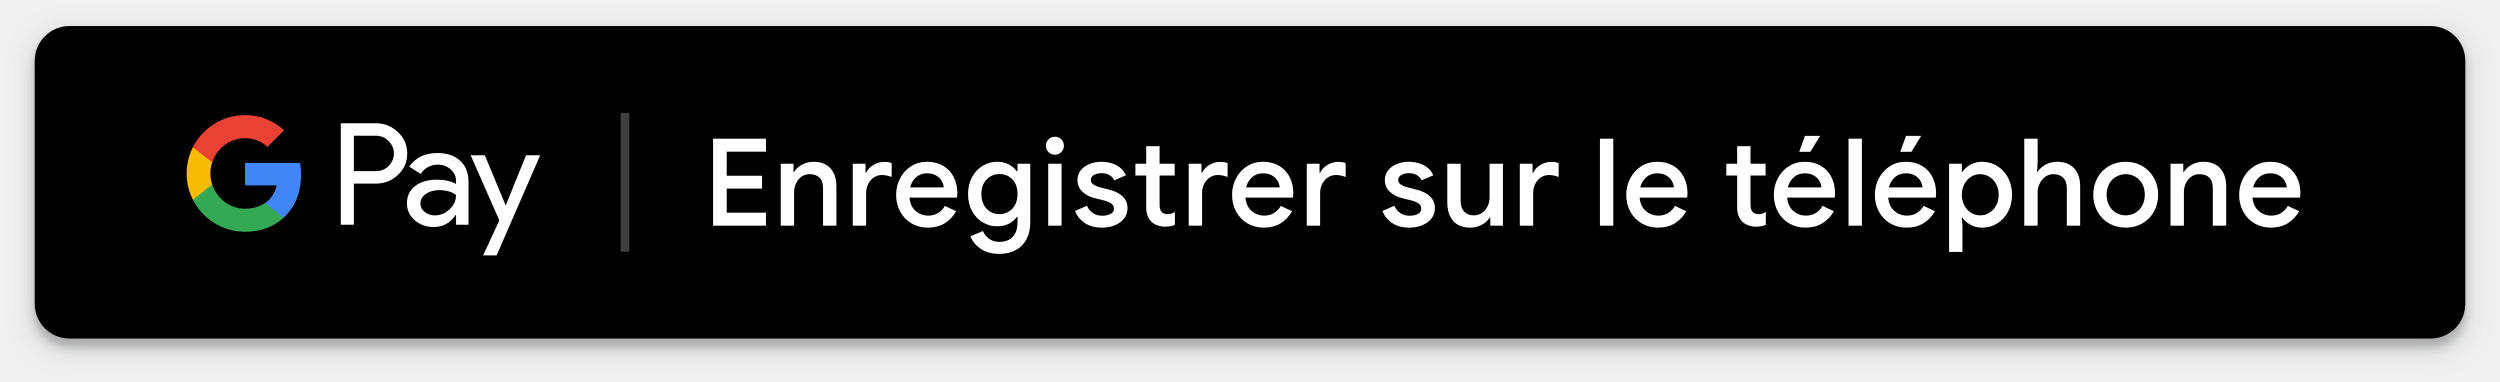
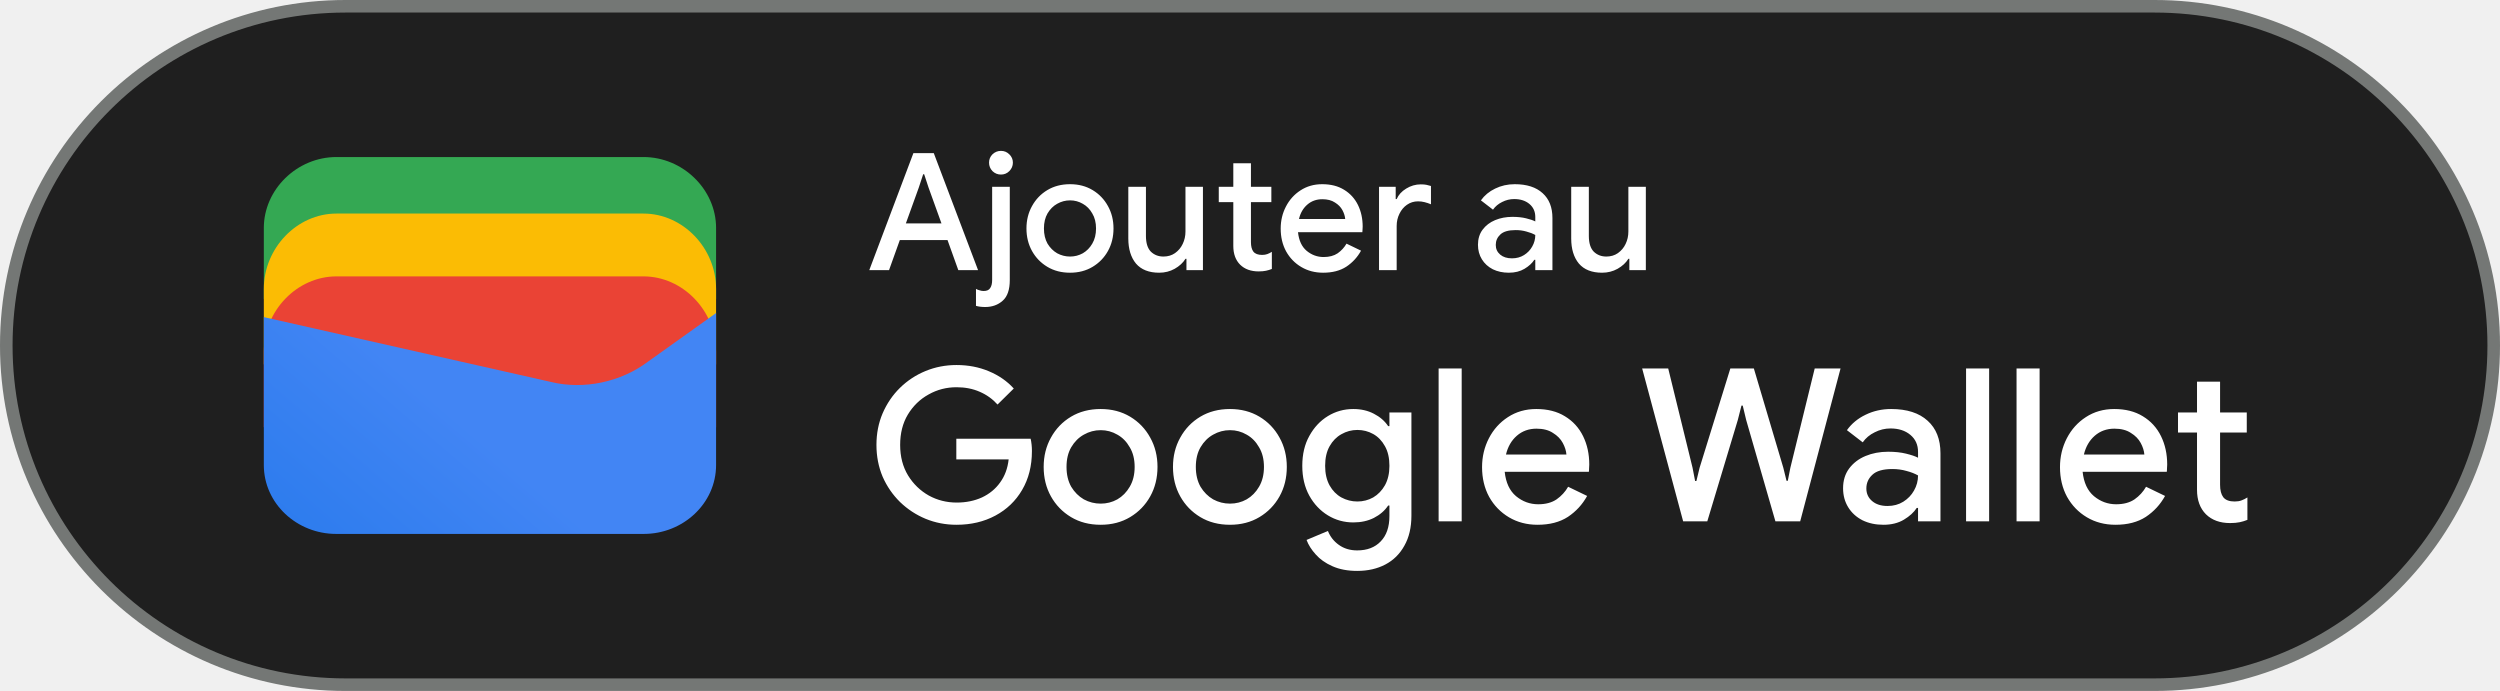
- <svg xmlns="http://www.w3.org/2000/svg" xmlns:xlink="http://www.w3.org/1999/xlink" width="288px" height="44px" viewBox="0 0 288 44" version="1.1">
+ <svg xmlns="http://www.w3.org/2000/svg" width="199" height="55" viewBox="0 0 199 55" fill="none">
+   <rect x="0.5" y="0.5" width="198" height="54" rx="27" fill="#1F1F1F" />
+   <path d="M57 23.791H21V18.146C21 15.081 23.642 12.5 26.78 12.5H51.22C54.358 12.5 57 15.081 57 18.146V23.791Z" fill="#34A853" />
+   <path d="M57 29H21V23C21 19.743 23.642 17 26.78 17H51.22C54.358 17 57 19.743 57 23V29Z" fill="#FBBC04" />
+   <path d="M57 34H21V28C21 24.743 23.642 22 26.78 22H51.22C54.358 22 57 24.743 57 28V34Z" fill="#EA4335" />
+   <path d="M21 25.241L43.849 30.402C46.48 31.048 49.438 30.402 51.575 28.79L57 24.918V37.016C57 40.08 54.37 42.5 51.247 42.5H26.753C23.63 42.5 21 40.08 21 37.016V25.241Z" fill="url(#paint0_linear_1819_24301)" />
+   <path d="M69.195 21.5L72.705 12.192H74.33L77.853 21.5H76.28L75.422 19.108H71.626L70.768 21.5H69.195ZM73.134 14.935L72.107 17.782H74.941L73.914 14.935L73.563 13.869H73.485L73.134 14.935ZM79.677 13.895C79.417 13.895 79.191 13.804 79.001 13.622C78.819 13.431 78.728 13.206 78.728 12.946C78.728 12.686 78.819 12.465 79.001 12.283C79.191 12.101 79.417 12.01 79.677 12.01C79.937 12.01 80.158 12.101 80.34 12.283C80.53 12.465 80.626 12.686 80.626 12.946C80.626 13.206 80.53 13.431 80.34 13.622C80.158 13.804 79.937 13.895 79.677 13.895ZM78.416 24.438C78.147 24.438 77.904 24.408 77.688 24.347V22.995C77.774 23.047 77.874 23.086 77.987 23.112C78.091 23.147 78.195 23.164 78.299 23.164C78.55 23.164 78.723 23.086 78.819 22.93C78.923 22.783 78.975 22.566 78.975 22.28V14.87H80.379V22.293C80.379 23.056 80.192 23.602 79.82 23.931C79.447 24.269 78.979 24.438 78.416 24.438ZM85.177 21.708C84.493 21.708 83.89 21.552 83.37 21.24C82.85 20.928 82.443 20.508 82.148 19.979C81.854 19.45 81.706 18.852 81.706 18.185C81.706 17.526 81.854 16.933 82.148 16.404C82.443 15.867 82.85 15.442 83.37 15.13C83.89 14.818 84.493 14.662 85.177 14.662C85.853 14.662 86.451 14.818 86.971 15.13C87.491 15.442 87.899 15.867 88.193 16.404C88.488 16.933 88.635 17.526 88.635 18.185C88.635 18.852 88.488 19.45 88.193 19.979C87.899 20.508 87.491 20.928 86.971 21.24C86.451 21.552 85.853 21.708 85.177 21.708ZM85.177 20.421C85.541 20.421 85.879 20.334 86.191 20.161C86.503 19.979 86.755 19.723 86.945 19.394C87.145 19.056 87.244 18.653 87.244 18.185C87.244 17.717 87.145 17.318 86.945 16.989C86.755 16.651 86.503 16.395 86.191 16.222C85.879 16.04 85.541 15.949 85.177 15.949C84.813 15.949 84.471 16.04 84.15 16.222C83.838 16.395 83.583 16.651 83.383 16.989C83.193 17.318 83.097 17.717 83.097 18.185C83.097 18.653 83.193 19.056 83.383 19.394C83.583 19.723 83.838 19.979 84.15 20.161C84.471 20.334 84.813 20.421 85.177 20.421ZM92.27 21.708C91.455 21.708 90.84 21.465 90.424 20.98C90.017 20.486 89.813 19.819 89.813 18.978V14.87H91.217V18.783C91.217 19.346 91.347 19.762 91.607 20.031C91.876 20.291 92.209 20.421 92.608 20.421C92.963 20.421 93.271 20.33 93.531 20.148C93.8 19.957 94.003 19.715 94.142 19.42C94.289 19.117 94.363 18.787 94.363 18.432V14.87H95.754V21.5H94.441V20.603H94.363C94.172 20.915 93.886 21.179 93.505 21.396C93.132 21.604 92.721 21.708 92.27 21.708ZM98.171 19.576V16.092H97.014V14.87H98.171V12.998H99.575V14.87H101.2V16.092H99.575V19.277C99.575 19.606 99.64 19.858 99.77 20.031C99.909 20.204 100.139 20.291 100.459 20.291C100.624 20.291 100.763 20.269 100.875 20.226C100.997 20.183 101.118 20.122 101.239 20.044V21.409C101.092 21.47 100.936 21.517 100.771 21.552C100.607 21.587 100.412 21.604 100.186 21.604C99.571 21.604 99.081 21.426 98.717 21.071C98.353 20.707 98.171 20.209 98.171 19.576ZM105.323 21.708C104.673 21.708 104.092 21.556 103.581 21.253C103.069 20.95 102.666 20.534 102.372 20.005C102.086 19.476 101.943 18.874 101.943 18.198C101.943 17.565 102.081 16.98 102.359 16.443C102.636 15.906 103.022 15.477 103.516 15.156C104.018 14.827 104.595 14.662 105.245 14.662C105.929 14.662 106.51 14.809 106.987 15.104C107.472 15.399 107.84 15.802 108.092 16.313C108.343 16.824 108.469 17.401 108.469 18.042C108.469 18.137 108.464 18.224 108.456 18.302C108.456 18.38 108.451 18.441 108.443 18.484H103.321C103.39 19.143 103.62 19.637 104.01 19.966C104.408 20.295 104.859 20.46 105.362 20.46C105.812 20.46 106.185 20.36 106.48 20.161C106.774 19.953 107.008 19.697 107.182 19.394L108.339 19.953C108.053 20.473 107.663 20.898 107.169 21.227C106.675 21.548 106.059 21.708 105.323 21.708ZM105.258 15.858C104.79 15.858 104.391 16.001 104.062 16.287C103.732 16.573 103.511 16.954 103.399 17.431H107.078C107.06 17.206 106.987 16.972 106.857 16.729C106.727 16.486 106.527 16.283 106.259 16.118C105.999 15.945 105.665 15.858 105.258 15.858ZM109.771 21.5V14.87H111.097V15.845H111.175C111.322 15.507 111.574 15.23 111.929 15.013C112.293 14.788 112.683 14.675 113.099 14.675C113.281 14.675 113.433 14.688 113.554 14.714C113.684 14.74 113.801 14.77 113.905 14.805V16.261C113.74 16.192 113.571 16.135 113.398 16.092C113.233 16.049 113.06 16.027 112.878 16.027C112.549 16.027 112.254 16.118 111.994 16.3C111.743 16.473 111.543 16.712 111.396 17.015C111.249 17.31 111.175 17.635 111.175 17.99V21.5H109.771ZM120.103 21.708C119.626 21.708 119.202 21.617 118.829 21.435C118.456 21.244 118.166 20.98 117.958 20.642C117.75 20.304 117.646 19.918 117.646 19.485C117.646 19.017 117.767 18.618 118.01 18.289C118.261 17.951 118.595 17.695 119.011 17.522C119.427 17.349 119.886 17.262 120.389 17.262C120.805 17.262 121.169 17.301 121.481 17.379C121.802 17.457 122.044 17.539 122.209 17.626V17.275C122.209 16.842 122.053 16.495 121.741 16.235C121.429 15.975 121.026 15.845 120.532 15.845C120.194 15.845 119.873 15.923 119.57 16.079C119.267 16.226 119.024 16.43 118.842 16.69L117.88 15.949C118.166 15.55 118.543 15.238 119.011 15.013C119.488 14.779 120.008 14.662 120.571 14.662C121.533 14.662 122.274 14.9 122.794 15.377C123.314 15.845 123.574 16.504 123.574 17.353V21.5H122.209V20.681H122.131C121.958 20.95 121.698 21.188 121.351 21.396C121.004 21.604 120.588 21.708 120.103 21.708ZM120.35 20.564C120.714 20.564 121.035 20.477 121.312 20.304C121.589 20.131 121.806 19.905 121.962 19.628C122.127 19.342 122.209 19.034 122.209 18.705C122.01 18.592 121.776 18.501 121.507 18.432C121.238 18.354 120.952 18.315 120.649 18.315C120.077 18.315 119.67 18.432 119.427 18.666C119.184 18.891 119.063 19.169 119.063 19.498C119.063 19.81 119.18 20.066 119.414 20.265C119.648 20.464 119.96 20.564 120.35 20.564ZM127.525 21.708C126.71 21.708 126.095 21.465 125.679 20.98C125.271 20.486 125.068 19.819 125.068 18.978V14.87H126.472V18.783C126.472 19.346 126.602 19.762 126.862 20.031C127.13 20.291 127.464 20.421 127.863 20.421C128.218 20.421 128.526 20.33 128.786 20.148C129.054 19.957 129.258 19.715 129.397 19.42C129.544 19.117 129.618 18.787 129.618 18.432V14.87H131.009V21.5H129.696V20.603H129.618C129.427 20.915 129.141 21.179 128.76 21.396C128.387 21.604 127.975 21.708 127.525 21.708Z" fill="white" />
+   <path d="M76.14 41.772C75.267 41.772 74.446 41.613 73.675 41.296C72.916 40.979 72.241 40.537 71.652 39.97C71.063 39.392 70.598 38.718 70.258 37.947C69.929 37.165 69.765 36.321 69.765 35.414C69.765 34.507 69.929 33.669 70.258 32.898C70.598 32.116 71.057 31.442 71.635 30.875C72.224 30.297 72.904 29.849 73.675 29.532C74.446 29.215 75.267 29.056 76.14 29.056C77.069 29.056 77.925 29.22 78.707 29.549C79.5 29.878 80.163 30.337 80.696 30.926L79.404 32.201C79.007 31.759 78.531 31.419 77.976 31.181C77.432 30.943 76.82 30.824 76.14 30.824C75.335 30.824 74.593 31.017 73.913 31.402C73.233 31.776 72.683 32.309 72.264 33C71.856 33.68 71.652 34.485 71.652 35.414C71.652 36.343 71.862 37.154 72.281 37.845C72.7 38.525 73.25 39.058 73.93 39.443C74.61 39.817 75.352 40.004 76.157 40.004C76.894 40.004 77.562 39.868 78.163 39.596C78.764 39.313 79.245 38.916 79.608 38.406C79.982 37.896 80.209 37.284 80.288 36.57H76.123V34.921H82.039C82.107 35.227 82.141 35.55 82.141 35.89V35.907C82.141 37.086 81.88 38.117 81.359 39.001C80.849 39.874 80.141 40.554 79.234 41.041C78.327 41.528 77.296 41.772 76.14 41.772ZM87.615 41.772C86.719 41.772 85.932 41.568 85.252 41.16C84.572 40.752 84.039 40.202 83.654 39.511C83.269 38.82 83.076 38.038 83.076 37.165C83.076 36.304 83.269 35.527 83.654 34.836C84.039 34.133 84.572 33.578 85.252 33.17C85.932 32.762 86.719 32.558 87.615 32.558C88.499 32.558 89.281 32.762 89.961 33.17C90.641 33.578 91.174 34.133 91.559 34.836C91.944 35.527 92.137 36.304 92.137 37.165C92.137 38.038 91.944 38.82 91.559 39.511C91.174 40.202 90.641 40.752 89.961 41.16C89.281 41.568 88.499 41.772 87.615 41.772ZM87.615 40.089C88.091 40.089 88.533 39.976 88.941 39.749C89.349 39.511 89.677 39.177 89.927 38.746C90.188 38.304 90.318 37.777 90.318 37.165C90.318 36.553 90.188 36.032 89.927 35.601C89.677 35.159 89.349 34.825 88.941 34.598C88.533 34.36 88.091 34.241 87.615 34.241C87.139 34.241 86.691 34.36 86.272 34.598C85.864 34.825 85.529 35.159 85.269 35.601C85.019 36.032 84.895 36.553 84.895 37.165C84.895 37.777 85.019 38.304 85.269 38.746C85.529 39.177 85.864 39.511 86.272 39.749C86.691 39.976 87.139 40.089 87.615 40.089ZM97.908 41.772C97.013 41.772 96.225 41.568 95.545 41.16C94.865 40.752 94.332 40.202 93.947 39.511C93.561 38.82 93.369 38.038 93.369 37.165C93.369 36.304 93.561 35.527 93.947 34.836C94.332 34.133 94.865 33.578 95.545 33.17C96.225 32.762 97.013 32.558 97.908 32.558C98.792 32.558 99.574 32.762 100.254 33.17C100.934 33.578 101.467 34.133 101.852 34.836C102.237 35.527 102.43 36.304 102.43 37.165C102.43 38.038 102.237 38.82 101.852 39.511C101.467 40.202 100.934 40.752 100.254 41.16C99.574 41.568 98.792 41.772 97.908 41.772ZM97.908 40.089C98.384 40.089 98.826 39.976 99.234 39.749C99.642 39.511 99.971 39.177 100.22 38.746C100.481 38.304 100.611 37.777 100.611 37.165C100.611 36.553 100.481 36.032 100.22 35.601C99.971 35.159 99.642 34.825 99.234 34.598C98.826 34.36 98.384 34.241 97.908 34.241C97.432 34.241 96.984 34.36 96.565 34.598C96.157 34.825 95.823 35.159 95.562 35.601C95.312 36.032 95.188 36.553 95.188 37.165C95.188 37.777 95.312 38.304 95.562 38.746C95.823 39.177 96.157 39.511 96.565 39.749C96.984 39.976 97.432 40.089 97.908 40.089ZM108.031 45.444C107.271 45.444 106.614 45.319 106.059 45.07C105.515 44.832 105.073 44.52 104.733 44.135C104.393 43.761 104.149 43.376 104.002 42.979L105.702 42.265C105.883 42.718 106.172 43.087 106.569 43.37C106.977 43.665 107.464 43.812 108.031 43.812C108.824 43.812 109.447 43.574 109.901 43.098C110.365 42.622 110.598 41.948 110.598 41.075V40.242H110.496C110.224 40.65 109.844 40.979 109.357 41.228C108.881 41.466 108.337 41.585 107.725 41.585C106.988 41.585 106.314 41.398 105.702 41.024C105.09 40.65 104.597 40.129 104.223 39.46C103.849 38.78 103.662 37.987 103.662 37.08C103.662 36.162 103.849 35.369 104.223 34.7C104.597 34.02 105.09 33.493 105.702 33.119C106.314 32.745 106.988 32.558 107.725 32.558C108.337 32.558 108.881 32.683 109.357 32.932C109.844 33.181 110.224 33.51 110.496 33.918H110.598V32.83H112.349V41.041C112.349 41.982 112.162 42.781 111.788 43.438C111.425 44.095 110.921 44.594 110.275 44.934C109.629 45.274 108.881 45.444 108.031 45.444ZM108.048 39.919C108.501 39.919 108.92 39.811 109.306 39.596C109.691 39.369 110.003 39.046 110.241 38.627C110.479 38.196 110.598 37.681 110.598 37.08C110.598 36.457 110.479 35.935 110.241 35.516C110.003 35.085 109.691 34.762 109.306 34.547C108.92 34.332 108.501 34.224 108.048 34.224C107.594 34.224 107.169 34.337 106.773 34.564C106.387 34.779 106.076 35.097 105.838 35.516C105.6 35.935 105.481 36.457 105.481 37.08C105.481 37.692 105.6 38.213 105.838 38.644C106.076 39.063 106.387 39.381 106.773 39.596C107.169 39.811 107.594 39.919 108.048 39.919ZM114.514 41.5V29.328H116.35V41.5H114.514ZM122.392 41.772C121.542 41.772 120.783 41.574 120.114 41.177C119.446 40.78 118.919 40.236 118.533 39.545C118.159 38.854 117.972 38.066 117.972 37.182C117.972 36.355 118.154 35.59 118.516 34.887C118.879 34.184 119.383 33.623 120.029 33.204C120.687 32.773 121.44 32.558 122.29 32.558C123.186 32.558 123.945 32.751 124.568 33.136C125.203 33.521 125.685 34.048 126.013 34.717C126.342 35.386 126.506 36.139 126.506 36.978C126.506 37.103 126.501 37.216 126.489 37.318C126.489 37.42 126.484 37.499 126.472 37.556H119.774C119.865 38.417 120.165 39.063 120.675 39.494C121.197 39.925 121.786 40.14 122.443 40.14C123.033 40.14 123.52 40.01 123.905 39.749C124.291 39.477 124.597 39.143 124.823 38.746L126.336 39.477C125.962 40.157 125.452 40.712 124.806 41.143C124.16 41.562 123.356 41.772 122.392 41.772ZM122.307 34.122C121.695 34.122 121.174 34.309 120.743 34.683C120.313 35.057 120.024 35.556 119.876 36.179H124.687C124.665 35.884 124.568 35.578 124.398 35.261C124.228 34.944 123.968 34.677 123.616 34.462C123.276 34.235 122.84 34.122 122.307 34.122ZM133.979 41.5L130.715 29.328H132.789L134.727 37.233L134.931 38.287H135.033L135.288 37.233L137.736 29.328H139.606L141.952 37.233L142.207 38.27H142.309L142.513 37.233L144.451 29.328H146.508L143.295 41.5H141.323L138.994 33.425L138.722 32.286H138.62L138.331 33.425L135.9 41.5H133.979ZM149.922 41.772C149.299 41.772 148.743 41.653 148.256 41.415C147.769 41.166 147.389 40.82 147.117 40.378C146.845 39.936 146.709 39.432 146.709 38.865C146.709 38.253 146.868 37.732 147.185 37.301C147.514 36.859 147.95 36.525 148.494 36.298C149.038 36.071 149.639 35.958 150.296 35.958C150.84 35.958 151.316 36.009 151.724 36.111C152.143 36.213 152.461 36.321 152.676 36.434V35.975C152.676 35.408 152.472 34.955 152.064 34.615C151.656 34.275 151.129 34.105 150.483 34.105C150.041 34.105 149.622 34.207 149.225 34.411C148.828 34.604 148.511 34.87 148.273 35.21L147.015 34.241C147.389 33.72 147.882 33.312 148.494 33.017C149.117 32.711 149.797 32.558 150.534 32.558C151.792 32.558 152.761 32.87 153.441 33.493C154.121 34.105 154.461 34.966 154.461 36.077V41.5H152.676V40.429H152.574C152.347 40.78 152.007 41.092 151.554 41.364C151.101 41.636 150.557 41.772 149.922 41.772ZM150.245 40.276C150.721 40.276 151.14 40.163 151.503 39.936C151.866 39.709 152.149 39.415 152.353 39.052C152.568 38.678 152.676 38.276 152.676 37.845C152.415 37.698 152.109 37.579 151.758 37.488C151.407 37.386 151.033 37.335 150.636 37.335C149.888 37.335 149.355 37.488 149.038 37.794C148.721 38.089 148.562 38.451 148.562 38.882C148.562 39.29 148.715 39.624 149.021 39.885C149.327 40.146 149.735 40.276 150.245 40.276ZM156.499 41.5V29.328H158.335V41.5H156.499ZM160.517 41.5V29.328H162.353V41.5H160.517ZM168.395 41.772C167.545 41.772 166.786 41.574 166.117 41.177C165.449 40.78 164.922 40.236 164.536 39.545C164.162 38.854 163.975 38.066 163.975 37.182C163.975 36.355 164.157 35.59 164.519 34.887C164.882 34.184 165.386 33.623 166.032 33.204C166.69 32.773 167.443 32.558 168.293 32.558C169.189 32.558 169.948 32.751 170.571 33.136C171.206 33.521 171.688 34.048 172.016 34.717C172.345 35.386 172.509 36.139 172.509 36.978C172.509 37.103 172.504 37.216 172.492 37.318C172.492 37.42 172.487 37.499 172.475 37.556H165.777C165.868 38.417 166.168 39.063 166.678 39.494C167.2 39.925 167.789 40.14 168.446 40.14C169.036 40.14 169.523 40.01 169.908 39.749C170.294 39.477 170.6 39.143 170.826 38.746L172.339 39.477C171.965 40.157 171.455 40.712 170.809 41.143C170.163 41.562 169.359 41.772 168.395 41.772ZM168.31 34.122C167.698 34.122 167.177 34.309 166.746 34.683C166.316 35.057 166.027 35.556 165.879 36.179H170.69C170.668 35.884 170.571 35.578 170.401 35.261C170.231 34.944 169.971 34.677 169.619 34.462C169.279 34.235 168.843 34.122 168.31 34.122ZM174.882 38.984V34.428H173.369V32.83H174.882V30.382H176.718V32.83H178.843V34.428H176.718V38.593C176.718 39.024 176.803 39.352 176.973 39.579C177.154 39.806 177.454 39.919 177.874 39.919C178.089 39.919 178.27 39.891 178.418 39.834C178.576 39.777 178.735 39.698 178.894 39.596V41.381C178.701 41.46 178.497 41.523 178.282 41.568C178.066 41.613 177.811 41.636 177.517 41.636C176.712 41.636 176.072 41.404 175.596 40.939C175.12 40.463 174.882 39.811 174.882 38.984Z" fill="white" />
+   <rect x="0.5" y="0.5" width="198" height="54" rx="27" stroke="#747775" />
  <defs>
-     <path d="M4,0 L276,0 C278.209,-4.05812251e-16 280,1.791 280,4 L280,32 C280,34.209 278.209,36 276,36 L4,36 C1.791,36 2.705415e-16,34.209 0,32 L0,4 C-2.705415e-16,1.791 1.791,4.05812251e-16 4,0 Z" id="path-1" />
-     <filter x="-2.3%" y="-15.3%" width="104.6%" height="136.1%" filterUnits="objectBoundingBox" id="filter-2">
-       <feMorphology radius="0.5" operator="dilate" in="SourceAlpha" result="shadowSpreadOuter1" />
-       <feOffset dx="0" dy="1" in="shadowSpreadOuter1" result="shadowOffsetOuter1" />
-       <feGaussianBlur stdDeviation="1.5" in="shadowOffsetOuter1" result="shadowBlurOuter1" />
-       <feColorMatrix values="0 0 0 0 0.235   0 0 0 0 0.251   0 0 0 0 0.263  0 0 0 0.15 0" type="matrix" in="shadowBlurOuter1" result="shadowMatrixOuter1" />
-       <feOffset dx="0" dy="1" in="SourceAlpha" result="shadowOffsetOuter2" />
-       <feGaussianBlur stdDeviation="0.5" in="shadowOffsetOuter2" result="shadowBlurOuter2" />
-       <feColorMatrix values="0 0 0 0 0.235   0 0 0 0 0.251   0 0 0 0 0.263  0 0 0 0.3 0" type="matrix" in="shadowBlurOuter2" result="shadowMatrixOuter2" />
-       <feMerge>
-         <feMergeNode in="shadowMatrixOuter1" />
-         <feMergeNode in="shadowMatrixOuter2" />
-       </feMerge>
-     </filter>
+     <linearGradient id="paint0_linear_1819_24301" x1="37.284" y1="34.045" x2="18.782" y2="55.723" gradientUnits="userSpaceOnUse">
+       <stop stop-color="#4285F4" />
+       <stop offset="1" stop-color="#1B74E8" />
+     </linearGradient>
  </defs>
-   <g id="Buttons-(Save-to-phone)" stroke="none" stroke-width="1" fill="none" fill-rule="evenodd">
-     <g id="Language-Variations-Copy" transform="translate(-192, -383)">
-       <g id="Save-to-Google-Pay---French-(Dark)" transform="translate(196, 386)">
-         <g id="bg-copy-4">
-           <use fill="black" fill-opacity="1" filter="url(#filter-2)" xlink:href="#path-1" />
-           <use fill="#000000" fill-rule="evenodd" xlink:href="#path-1" />
-         </g>
-         <g id="buttonContent" transform="translate(17.5, 10)">
-           <rect id="Rectangle" fill="#3C4043" x="50" y="0" width="1" height="16" />
-           <g id="Gpay-logo-18px-h-Copy-3">
-             <g id="GPay" transform="translate(0, 0.261474)">
-               <g id="Pay" transform="translate(17.61507, 0.825706)" fill="#FFFFFF">
-                 <path d="M1.649,1.548 L1.649,5.631 L4.167,5.631 C4.767,5.631 5.263,5.429 5.656,5.026 C6.058,4.624 6.26,4.144 6.26,3.589 C6.26,3.045 6.058,2.57 5.656,2.167 C5.263,1.754 4.767,1.547 4.167,1.547 L1.649,1.547 L1.649,1.548 Z M1.649,7.068 L1.649,11.804 L0.145,11.804 L0.145,0.11 L4.135,0.11 C5.148,0.11 6.009,0.448 6.718,1.123 C7.437,1.798 7.797,2.62 7.797,3.589 C7.797,4.58 7.437,5.408 6.718,6.071 C6.02,6.736 5.159,7.067 4.135,7.067 L1.649,7.067 L1.649,7.068 Z" id="Fill-1" />
-                 <path d="M9.317,9.354 C9.317,9.746 9.483,10.073 9.816,10.334 C10.149,10.596 10.538,10.726 10.985,10.726 C11.617,10.726 12.181,10.492 12.677,10.024 C13.173,9.556 13.42,9.006 13.42,8.375 C12.951,8.005 12.297,7.82 11.458,7.82 C10.848,7.82 10.338,7.968 9.93,8.262 C9.522,8.555 9.317,8.919 9.317,9.354 M11.263,3.54 C12.375,3.54 13.252,3.837 13.896,4.43 C14.539,5.024 14.86,5.838 14.86,6.872 L14.86,11.804 L13.421,11.804 L13.421,10.694 L13.356,10.694 C12.735,11.608 11.906,12.066 10.871,12.066 C9.988,12.066 9.249,11.804 8.656,11.282 C8.061,10.759 7.764,10.106 7.764,9.322 C7.764,8.494 8.077,7.836 8.704,7.346 C9.331,6.856 10.167,6.611 11.214,6.611 C12.107,6.611 12.843,6.774 13.42,7.101 L13.42,6.757 C13.42,6.234 13.213,5.791 12.799,5.426 C12.384,5.061 11.9,4.879 11.344,4.879 C10.505,4.879 9.84,5.233 9.35,5.941 L8.025,5.108 C8.756,4.063 9.835,3.54 11.263,3.54" id="Fill-3" />
-                 <polygon id="Fill-5" points="23.116 3.801 18.097 15.332 16.544 15.332 18.408 11.297 15.105 3.801 16.74 3.801 19.127 9.55 19.16 9.55 21.481 3.801" />
-               </g>
-               <g id="G">
-                 <path d="M13.187,6.873 C13.187,6.399 13.146,5.943 13.071,5.506 L6.727,5.506 L6.727,8.094 L10.36,8.094 C10.204,8.938 9.732,9.656 9.017,10.136 L9.017,11.817 L11.185,11.817 C12.455,10.647 13.187,8.917 13.187,6.873" id="Fill-8" fill="#4285F4" />
-                 <path d="M6.727,13.439 C8.542,13.439 10.071,12.844 11.185,11.817 L9.017,10.136 C8.413,10.542 7.636,10.779 6.727,10.779 C4.972,10.779 3.483,9.598 2.95,8.006 L0.717,8.006 L0.717,9.737 C1.824,11.932 4.099,13.439 6.727,13.439" id="Fill-10" fill="#34A853" />
-                 <path d="M2.95,8.006 C2.814,7.6 2.739,7.167 2.739,6.72 C2.739,6.272 2.814,5.839 2.95,5.433 L2.95,3.702 L0.717,3.702 C0.259,4.609 9.34285496e-06,5.634 9.34285496e-06,6.72 C9.34285496e-06,7.805 0.259,8.83 0.717,9.737 L2.95,8.006 Z" id="Fill-12" fill="#FABB05" />
-                 <path d="M6.727,2.66 C7.718,2.66 8.607,3 9.307,3.668 L9.307,3.669 L11.227,1.751 C10.061,0.666 8.541,0 6.727,0 C4.099,0 1.824,1.507 0.717,3.702 L2.95,5.433 C3.483,3.841 4.972,2.66 6.727,2.66" id="Fill-14" fill="#E94235" />
-               </g>
-             </g>
-           </g>
-           <path d="M60.648,2.976 L66.738,2.976 L66.738,4.474 L62.216,4.474 L62.216,7.246 L66.29,7.246 L66.29,8.73 L62.216,8.73 L62.216,11.502 L66.738,11.502 L66.738,13 L60.648,13 L60.648,2.976 Z M68.442,5.86 L69.912,5.86 L69.912,6.798 L69.982,6.798 C70.187,6.462 70.493,6.184 70.899,5.965 C71.305,5.746 71.737,5.636 72.194,5.636 C73.062,5.636 73.722,5.89 74.175,6.399 C74.628,6.908 74.854,7.601 74.854,8.478 L74.854,13 L73.314,13 L73.314,8.688 C73.314,8.128 73.176,7.717 72.901,7.456 C72.626,7.195 72.245,7.064 71.76,7.064 C71.415,7.064 71.107,7.16 70.836,7.351 C70.565,7.542 70.355,7.797 70.206,8.114 C70.057,8.431 69.982,8.772 69.982,9.136 L69.982,13 L68.442,13 L68.442,5.86 Z M76.74,5.86 L78.21,5.86 L78.21,6.91 L78.28,6.91 C78.439,6.546 78.714,6.245 79.106,6.007 C79.498,5.769 79.913,5.65 80.352,5.65 C80.697,5.65 80.987,5.697 81.22,5.79 L81.22,7.386 C80.809,7.237 80.441,7.162 80.114,7.162 C79.759,7.162 79.444,7.255 79.169,7.442 C78.894,7.629 78.677,7.878 78.518,8.191 C78.359,8.504 78.28,8.847 78.28,9.22 L78.28,13 L76.74,13 L76.74,5.86 Z M85.388,13.224 C84.688,13.224 84.06,13.061 83.505,12.734 C82.95,12.407 82.516,11.957 82.203,11.383 C81.89,10.809 81.734,10.163 81.734,9.444 C81.734,8.763 81.886,8.13 82.189,7.547 C82.492,6.964 82.915,6.499 83.456,6.154 C83.997,5.809 84.613,5.636 85.304,5.636 C86.023,5.636 86.646,5.795 87.173,6.112 C87.7,6.429 88.102,6.863 88.377,7.414 C88.652,7.965 88.79,8.585 88.79,9.276 C88.79,9.407 88.776,9.57 88.748,9.766 L83.274,9.766 C83.33,10.429 83.566,10.94 83.981,11.299 C84.396,11.658 84.879,11.838 85.43,11.838 C85.869,11.838 86.249,11.738 86.571,11.537 C86.893,11.336 87.152,11.063 87.348,10.718 L88.65,11.334 C88.314,11.922 87.875,12.384 87.334,12.72 C86.793,13.056 86.144,13.224 85.388,13.224 Z M87.222,8.59 C87.203,8.338 87.124,8.088 86.984,7.841 C86.844,7.594 86.632,7.386 86.347,7.218 C86.062,7.05 85.715,6.966 85.304,6.966 C84.809,6.966 84.392,7.113 84.051,7.407 C83.71,7.701 83.475,8.095 83.344,8.59 L87.222,8.59 Z M93.63,16.248 C92.753,16.248 92.027,16.047 91.453,15.646 C90.879,15.245 90.494,14.769 90.298,14.218 L91.74,13.616 C91.889,13.989 92.13,14.29 92.461,14.519 C92.792,14.748 93.182,14.862 93.63,14.862 C94.283,14.862 94.794,14.668 95.163,14.281 C95.532,13.894 95.716,13.35 95.716,12.65 L95.716,11.992 L95.632,11.992 C95.399,12.328 95.088,12.592 94.701,12.783 C94.314,12.974 93.868,13.07 93.364,13.07 C92.767,13.07 92.211,12.916 91.698,12.608 C91.185,12.3 90.776,11.864 90.473,11.299 C90.17,10.734 90.018,10.088 90.018,9.36 C90.018,8.632 90.17,7.986 90.473,7.421 C90.776,6.856 91.185,6.418 91.698,6.105 C92.211,5.792 92.767,5.636 93.364,5.636 C93.859,5.636 94.302,5.734 94.694,5.93 C95.086,6.126 95.399,6.392 95.632,6.728 L95.716,6.728 L95.716,5.86 L97.186,5.86 L97.186,12.608 C97.186,13.383 97.037,14.043 96.738,14.589 C96.439,15.135 96.022,15.548 95.485,15.828 C94.948,16.108 94.33,16.248 93.63,16.248 Z M93.644,11.67 C94.017,11.67 94.363,11.579 94.68,11.397 C94.997,11.215 95.249,10.949 95.436,10.599 C95.623,10.249 95.716,9.836 95.716,9.36 C95.716,8.632 95.518,8.065 95.121,7.659 C94.724,7.253 94.232,7.05 93.644,7.05 C93.261,7.05 92.911,7.141 92.594,7.323 C92.277,7.505 92.025,7.769 91.838,8.114 C91.651,8.459 91.558,8.875 91.558,9.36 C91.558,9.845 91.651,10.261 91.838,10.606 C92.025,10.951 92.277,11.215 92.594,11.397 C92.911,11.579 93.261,11.67 93.644,11.67 Z M100.024,4.824 C99.735,4.824 99.49,4.724 99.289,4.523 C99.088,4.322 98.988,4.077 98.988,3.788 C98.988,3.499 99.088,3.254 99.289,3.053 C99.49,2.852 99.735,2.752 100.024,2.752 C100.313,2.752 100.558,2.852 100.759,3.053 C100.96,3.254 101.06,3.499 101.06,3.788 C101.06,4.077 100.96,4.322 100.759,4.523 C100.558,4.724 100.313,4.824 100.024,4.824 Z M99.254,5.86 L100.794,5.86 L100.794,13 L99.254,13 L99.254,5.86 Z M105.466,13.224 C104.645,13.224 103.973,13.044 103.45,12.685 C102.927,12.326 102.559,11.866 102.344,11.306 L103.716,10.704 C103.884,11.077 104.12,11.362 104.423,11.558 C104.726,11.754 105.074,11.852 105.466,11.852 C105.849,11.852 106.171,11.784 106.432,11.649 C106.693,11.514 106.824,11.311 106.824,11.04 C106.824,10.779 106.712,10.573 106.488,10.424 C106.264,10.275 105.919,10.144 105.452,10.032 L104.598,9.822 C104.029,9.682 103.557,9.435 103.184,9.08 C102.811,8.725 102.624,8.277 102.624,7.736 C102.624,7.316 102.748,6.947 102.995,6.63 C103.242,6.313 103.576,6.068 103.996,5.895 C104.416,5.722 104.873,5.636 105.368,5.636 C106.031,5.636 106.614,5.769 107.118,6.035 C107.622,6.301 107.986,6.686 108.21,7.19 L106.866,7.778 C106.595,7.227 106.101,6.952 105.382,6.952 C105.037,6.952 104.747,7.022 104.514,7.162 C104.281,7.302 104.164,7.484 104.164,7.708 C104.164,7.923 104.253,8.098 104.43,8.233 C104.607,8.368 104.869,8.483 105.214,8.576 L106.264,8.842 C106.964,9.019 107.494,9.288 107.853,9.647 C108.212,10.006 108.392,10.447 108.392,10.97 C108.392,11.418 108.264,11.812 108.007,12.153 C107.75,12.494 107.398,12.757 106.95,12.944 C106.502,13.131 106.007,13.224 105.466,13.224 Z M112.728,13.112 C112.411,13.112 112.112,13.061 111.832,12.958 C111.552,12.855 111.323,12.72 111.146,12.552 C110.745,12.151 110.544,11.605 110.544,10.914 L110.544,7.218 L109.298,7.218 L109.298,5.86 L110.544,5.86 L110.544,3.844 L112.084,3.844 L112.084,5.86 L113.82,5.86 L113.82,7.218 L112.084,7.218 L112.084,10.578 C112.084,10.961 112.159,11.231 112.308,11.39 C112.448,11.577 112.691,11.67 113.036,11.67 C113.195,11.67 113.335,11.649 113.456,11.607 C113.577,11.565 113.708,11.497 113.848,11.404 L113.848,12.902 C113.54,13.042 113.167,13.112 112.728,13.112 Z M115.44,5.86 L116.91,5.86 L116.91,6.91 L116.98,6.91 C117.139,6.546 117.414,6.245 117.806,6.007 C118.198,5.769 118.613,5.65 119.052,5.65 C119.397,5.65 119.687,5.697 119.92,5.79 L119.92,7.386 C119.509,7.237 119.141,7.162 118.814,7.162 C118.459,7.162 118.144,7.255 117.869,7.442 C117.594,7.629 117.377,7.878 117.218,8.191 C117.059,8.504 116.98,8.847 116.98,9.22 L116.98,13 L115.44,13 L115.44,5.86 Z M124.088,13.224 C123.388,13.224 122.76,13.061 122.205,12.734 C121.65,12.407 121.216,11.957 120.903,11.383 C120.59,10.809 120.434,10.163 120.434,9.444 C120.434,8.763 120.586,8.13 120.889,7.547 C121.192,6.964 121.615,6.499 122.156,6.154 C122.697,5.809 123.313,5.636 124.004,5.636 C124.723,5.636 125.346,5.795 125.873,6.112 C126.4,6.429 126.802,6.863 127.077,7.414 C127.352,7.965 127.49,8.585 127.49,9.276 C127.49,9.407 127.476,9.57 127.448,9.766 L121.974,9.766 C122.03,10.429 122.266,10.94 122.681,11.299 C123.096,11.658 123.579,11.838 124.13,11.838 C124.569,11.838 124.949,11.738 125.271,11.537 C125.593,11.336 125.852,11.063 126.048,10.718 L127.35,11.334 C127.014,11.922 126.575,12.384 126.034,12.72 C125.493,13.056 124.844,13.224 124.088,13.224 Z M125.922,8.59 C125.903,8.338 125.824,8.088 125.684,7.841 C125.544,7.594 125.332,7.386 125.047,7.218 C124.762,7.05 124.415,6.966 124.004,6.966 C123.509,6.966 123.092,7.113 122.751,7.407 C122.41,7.701 122.175,8.095 122.044,8.59 L125.922,8.59 Z M129.04,5.86 L130.51,5.86 L130.51,6.91 L130.58,6.91 C130.739,6.546 131.014,6.245 131.406,6.007 C131.798,5.769 132.213,5.65 132.652,5.65 C132.997,5.65 133.287,5.697 133.52,5.79 L133.52,7.386 C133.109,7.237 132.741,7.162 132.414,7.162 C132.059,7.162 131.744,7.255 131.469,7.442 C131.194,7.629 130.977,7.878 130.818,8.191 C130.659,8.504 130.58,8.847 130.58,9.22 L130.58,13 L129.04,13 L129.04,5.86 Z M140.876,13.224 C140.055,13.224 139.383,13.044 138.86,12.685 C138.337,12.326 137.969,11.866 137.754,11.306 L139.126,10.704 C139.294,11.077 139.53,11.362 139.833,11.558 C140.136,11.754 140.484,11.852 140.876,11.852 C141.259,11.852 141.581,11.784 141.842,11.649 C142.103,11.514 142.234,11.311 142.234,11.04 C142.234,10.779 142.122,10.573 141.898,10.424 C141.674,10.275 141.329,10.144 140.862,10.032 L140.008,9.822 C139.439,9.682 138.967,9.435 138.594,9.08 C138.221,8.725 138.034,8.277 138.034,7.736 C138.034,7.316 138.158,6.947 138.405,6.63 C138.652,6.313 138.986,6.068 139.406,5.895 C139.826,5.722 140.283,5.636 140.778,5.636 C141.441,5.636 142.024,5.769 142.528,6.035 C143.032,6.301 143.396,6.686 143.62,7.19 L142.276,7.778 C142.005,7.227 141.511,6.952 140.792,6.952 C140.447,6.952 140.157,7.022 139.924,7.162 C139.691,7.302 139.574,7.484 139.574,7.708 C139.574,7.923 139.663,8.098 139.84,8.233 C140.017,8.368 140.279,8.483 140.624,8.576 L141.674,8.842 C142.374,9.019 142.904,9.288 143.263,9.647 C143.622,10.006 143.802,10.447 143.802,10.97 C143.802,11.418 143.674,11.812 143.417,12.153 C143.16,12.494 142.808,12.757 142.36,12.944 C141.912,13.131 141.417,13.224 140.876,13.224 Z M147.886,13.224 C147.018,13.224 146.358,12.965 145.905,12.447 C145.452,11.929 145.226,11.208 145.226,10.284 L145.226,5.86 L146.766,5.86 L146.766,10.074 C146.766,10.653 146.904,11.087 147.179,11.376 C147.454,11.665 147.816,11.81 148.264,11.81 C148.628,11.81 148.95,11.714 149.23,11.523 C149.51,11.332 149.725,11.077 149.874,10.76 C150.023,10.443 150.098,10.102 150.098,9.738 L150.098,5.86 L151.638,5.86 L151.638,13 L150.182,13 L150.182,12.076 L150.098,12.076 C149.902,12.412 149.599,12.687 149.188,12.902 C148.777,13.117 148.343,13.224 147.886,13.224 Z M153.58,5.86 L155.05,5.86 L155.05,6.91 L155.12,6.91 C155.279,6.546 155.554,6.245 155.946,6.007 C156.338,5.769 156.753,5.65 157.192,5.65 C157.537,5.65 157.827,5.697 158.06,5.79 L158.06,7.386 C157.649,7.237 157.281,7.162 156.954,7.162 C156.599,7.162 156.284,7.255 156.009,7.442 C155.734,7.629 155.517,7.878 155.358,8.191 C155.199,8.504 155.12,8.847 155.12,9.22 L155.12,13 L153.58,13 L153.58,5.86 Z M162.812,2.976 L164.352,2.976 L164.352,13 L162.812,13 L162.812,2.976 Z M169.5,13.224 C168.8,13.224 168.172,13.061 167.617,12.734 C167.062,12.407 166.628,11.957 166.315,11.383 C166.002,10.809 165.846,10.163 165.846,9.444 C165.846,8.763 165.998,8.13 166.301,7.547 C166.604,6.964 167.027,6.499 167.568,6.154 C168.109,5.809 168.725,5.636 169.416,5.636 C170.135,5.636 170.758,5.795 171.285,6.112 C171.812,6.429 172.214,6.863 172.489,7.414 C172.764,7.965 172.902,8.585 172.902,9.276 C172.902,9.407 172.888,9.57 172.86,9.766 L167.386,9.766 C167.442,10.429 167.678,10.94 168.093,11.299 C168.508,11.658 168.991,11.838 169.542,11.838 C169.981,11.838 170.361,11.738 170.683,11.537 C171.005,11.336 171.264,11.063 171.46,10.718 L172.762,11.334 C172.426,11.922 171.987,12.384 171.446,12.72 C170.905,13.056 170.256,13.224 169.5,13.224 Z M171.334,8.59 C171.315,8.338 171.236,8.088 171.096,7.841 C170.956,7.594 170.744,7.386 170.459,7.218 C170.174,7.05 169.827,6.966 169.416,6.966 C168.921,6.966 168.504,7.113 168.163,7.407 C167.822,7.701 167.587,8.095 167.456,8.59 L171.334,8.59 Z M180.804,13.112 C180.487,13.112 180.188,13.061 179.908,12.958 C179.628,12.855 179.399,12.72 179.222,12.552 C178.821,12.151 178.62,11.605 178.62,10.914 L178.62,7.218 L177.374,7.218 L177.374,5.86 L178.62,5.86 L178.62,3.844 L180.16,3.844 L180.16,5.86 L181.896,5.86 L181.896,7.218 L180.16,7.218 L180.16,10.578 C180.16,10.961 180.235,11.231 180.384,11.39 C180.524,11.577 180.767,11.67 181.112,11.67 C181.271,11.67 181.411,11.649 181.532,11.607 C181.653,11.565 181.784,11.497 181.924,11.404 L181.924,12.902 C181.616,13.042 181.243,13.112 180.804,13.112 Z M186.498,13.224 C185.798,13.224 185.17,13.061 184.615,12.734 C184.06,12.407 183.626,11.957 183.313,11.383 C183,10.809 182.844,10.163 182.844,9.444 C182.844,8.763 182.996,8.13 183.299,7.547 C183.602,6.964 184.025,6.499 184.566,6.154 C185.107,5.809 185.723,5.636 186.414,5.636 C187.133,5.636 187.756,5.795 188.283,6.112 C188.81,6.429 189.212,6.863 189.487,7.414 C189.762,7.965 189.9,8.585 189.9,9.276 C189.9,9.407 189.886,9.57 189.858,9.766 L184.384,9.766 C184.44,10.429 184.676,10.94 185.091,11.299 C185.506,11.658 185.989,11.838 186.54,11.838 C186.979,11.838 187.359,11.738 187.681,11.537 C188.003,11.336 188.262,11.063 188.458,10.718 L189.76,11.334 C189.424,11.922 188.985,12.384 188.444,12.72 C187.903,13.056 187.254,13.224 186.498,13.224 Z M188.332,8.59 C188.313,8.338 188.234,8.088 188.094,7.841 C187.954,7.594 187.742,7.386 187.457,7.218 C187.172,7.05 186.825,6.966 186.414,6.966 C185.919,6.966 185.502,7.113 185.161,7.407 C184.82,7.701 184.585,8.095 184.454,8.59 L188.332,8.59 Z M186.428,2.654 L188.178,2.654 L187.058,4.488 L185.77,4.488 L186.428,2.654 Z M191.45,2.976 L192.99,2.976 L192.99,13 L191.45,13 L191.45,2.976 Z M198.138,13.224 C197.438,13.224 196.81,13.061 196.255,12.734 C195.7,12.407 195.266,11.957 194.953,11.383 C194.64,10.809 194.484,10.163 194.484,9.444 C194.484,8.763 194.636,8.13 194.939,7.547 C195.242,6.964 195.665,6.499 196.206,6.154 C196.747,5.809 197.363,5.636 198.054,5.636 C198.773,5.636 199.396,5.795 199.923,6.112 C200.45,6.429 200.852,6.863 201.127,7.414 C201.402,7.965 201.54,8.585 201.54,9.276 C201.54,9.407 201.526,9.57 201.498,9.766 L196.024,9.766 C196.08,10.429 196.316,10.94 196.731,11.299 C197.146,11.658 197.629,11.838 198.18,11.838 C198.619,11.838 198.999,11.738 199.321,11.537 C199.643,11.336 199.902,11.063 200.098,10.718 L201.4,11.334 C201.064,11.922 200.625,12.384 200.084,12.72 C199.543,13.056 198.894,13.224 198.138,13.224 Z M199.972,8.59 C199.953,8.338 199.874,8.088 199.734,7.841 C199.594,7.594 199.382,7.386 199.097,7.218 C198.812,7.05 198.465,6.966 198.054,6.966 C197.559,6.966 197.142,7.113 196.801,7.407 C196.46,7.701 196.225,8.095 196.094,8.59 L199.972,8.59 Z M198.068,2.654 L199.818,2.654 L198.698,4.488 L197.41,4.488 L198.068,2.654 Z M203.034,5.86 L204.504,5.86 L204.504,6.798 L204.574,6.798 C204.779,6.471 205.083,6.196 205.484,5.972 C205.885,5.748 206.338,5.636 206.842,5.636 C207.486,5.636 208.069,5.799 208.592,6.126 C209.115,6.453 209.528,6.903 209.831,7.477 C210.134,8.051 210.286,8.702 210.286,9.43 C210.286,10.158 210.134,10.809 209.831,11.383 C209.528,11.957 209.115,12.407 208.592,12.734 C208.069,13.061 207.486,13.224 206.842,13.224 C206.338,13.224 205.885,13.112 205.484,12.888 C205.083,12.664 204.779,12.393 204.574,12.076 L204.504,12.076 L204.574,13.07 L204.574,16.024 L203.034,16.024 L203.034,5.86 Z M206.618,11.81 C206.991,11.81 207.341,11.712 207.668,11.516 C207.995,11.32 208.256,11.04 208.452,10.676 C208.648,10.312 208.746,9.897 208.746,9.43 C208.746,8.963 208.648,8.55 208.452,8.191 C208.256,7.832 207.995,7.554 207.668,7.358 C207.341,7.162 206.991,7.064 206.618,7.064 C206.245,7.064 205.897,7.162 205.575,7.358 C205.253,7.554 204.994,7.832 204.798,8.191 C204.602,8.55 204.504,8.963 204.504,9.43 C204.504,9.897 204.602,10.312 204.798,10.676 C204.994,11.04 205.253,11.32 205.575,11.516 C205.897,11.712 206.245,11.81 206.618,11.81 Z M211.696,2.976 L213.236,2.976 L213.236,5.706 L213.166,6.798 L213.236,6.798 C213.441,6.462 213.747,6.184 214.153,5.965 C214.559,5.746 214.995,5.636 215.462,5.636 C216.33,5.636 216.993,5.89 217.45,6.399 C217.907,6.908 218.136,7.601 218.136,8.478 L218.136,13 L216.596,13 L216.596,8.688 C216.596,8.147 216.454,7.741 216.169,7.47 C215.884,7.199 215.513,7.064 215.056,7.064 C214.711,7.064 214.4,7.162 214.125,7.358 C213.85,7.554 213.633,7.813 213.474,8.135 C213.315,8.457 213.236,8.8 213.236,9.164 L213.236,13 L211.696,13 L211.696,2.976 Z M223.382,13.224 C222.663,13.224 222.019,13.058 221.45,12.727 C220.881,12.396 220.437,11.941 220.12,11.362 C219.803,10.783 219.644,10.139 219.644,9.43 C219.644,8.721 219.803,8.077 220.12,7.498 C220.437,6.919 220.881,6.464 221.45,6.133 C222.019,5.802 222.663,5.636 223.382,5.636 C224.101,5.636 224.745,5.804 225.314,6.14 C225.883,6.476 226.327,6.933 226.644,7.512 C226.961,8.091 227.12,8.73 227.12,9.43 C227.12,10.139 226.961,10.783 226.644,11.362 C226.327,11.941 225.883,12.396 225.314,12.727 C224.745,13.058 224.101,13.224 223.382,13.224 Z M223.382,11.81 C223.774,11.81 224.138,11.714 224.474,11.523 C224.81,11.332 225.078,11.056 225.279,10.697 C225.48,10.338 225.58,9.915 225.58,9.43 C225.58,8.945 225.48,8.525 225.279,8.17 C225.078,7.815 224.81,7.542 224.474,7.351 C224.138,7.16 223.774,7.064 223.382,7.064 C222.99,7.064 222.626,7.16 222.29,7.351 C221.954,7.542 221.686,7.815 221.485,8.17 C221.284,8.525 221.184,8.945 221.184,9.43 C221.184,9.915 221.284,10.338 221.485,10.697 C221.686,11.056 221.954,11.332 222.29,11.523 C222.626,11.714 222.99,11.81 223.382,11.81 Z M228.544,5.86 L230.014,5.86 L230.014,6.798 L230.084,6.798 C230.289,6.462 230.595,6.184 231.001,5.965 C231.407,5.746 231.839,5.636 232.296,5.636 C233.164,5.636 233.824,5.89 234.277,6.399 C234.73,6.908 234.956,7.601 234.956,8.478 L234.956,13 L233.416,13 L233.416,8.688 C233.416,8.128 233.278,7.717 233.003,7.456 C232.728,7.195 232.347,7.064 231.862,7.064 C231.517,7.064 231.209,7.16 230.938,7.351 C230.667,7.542 230.457,7.797 230.308,8.114 C230.159,8.431 230.084,8.772 230.084,9.136 L230.084,13 L228.544,13 L228.544,5.86 Z M240.104,13.224 C239.404,13.224 238.776,13.061 238.221,12.734 C237.666,12.407 237.232,11.957 236.919,11.383 C236.606,10.809 236.45,10.163 236.45,9.444 C236.45,8.763 236.602,8.13 236.905,7.547 C237.208,6.964 237.631,6.499 238.172,6.154 C238.713,5.809 239.329,5.636 240.02,5.636 C240.739,5.636 241.362,5.795 241.889,6.112 C242.416,6.429 242.818,6.863 243.093,7.414 C243.368,7.965 243.506,8.585 243.506,9.276 C243.506,9.407 243.492,9.57 243.464,9.766 L237.99,9.766 C238.046,10.429 238.282,10.94 238.697,11.299 C239.112,11.658 239.595,11.838 240.146,11.838 C240.585,11.838 240.965,11.738 241.287,11.537 C241.609,11.336 241.868,11.063 242.064,10.718 L243.366,11.334 C243.03,11.922 242.591,12.384 242.05,12.72 C241.509,13.056 240.86,13.224 240.104,13.224 Z M241.938,8.59 C241.919,8.338 241.84,8.088 241.7,7.841 C241.56,7.594 241.348,7.386 241.063,7.218 C240.778,7.05 240.431,6.966 240.02,6.966 C239.525,6.966 239.108,7.113 238.767,7.407 C238.426,7.701 238.191,8.095 238.06,8.59 L241.938,8.59 Z" id="Enregistrersurletéléphonee" fill="#FFFFFF" fill-rule="nonzero" />
-         </g>
-       </g>
-     </g>
-   </g>
</svg>
